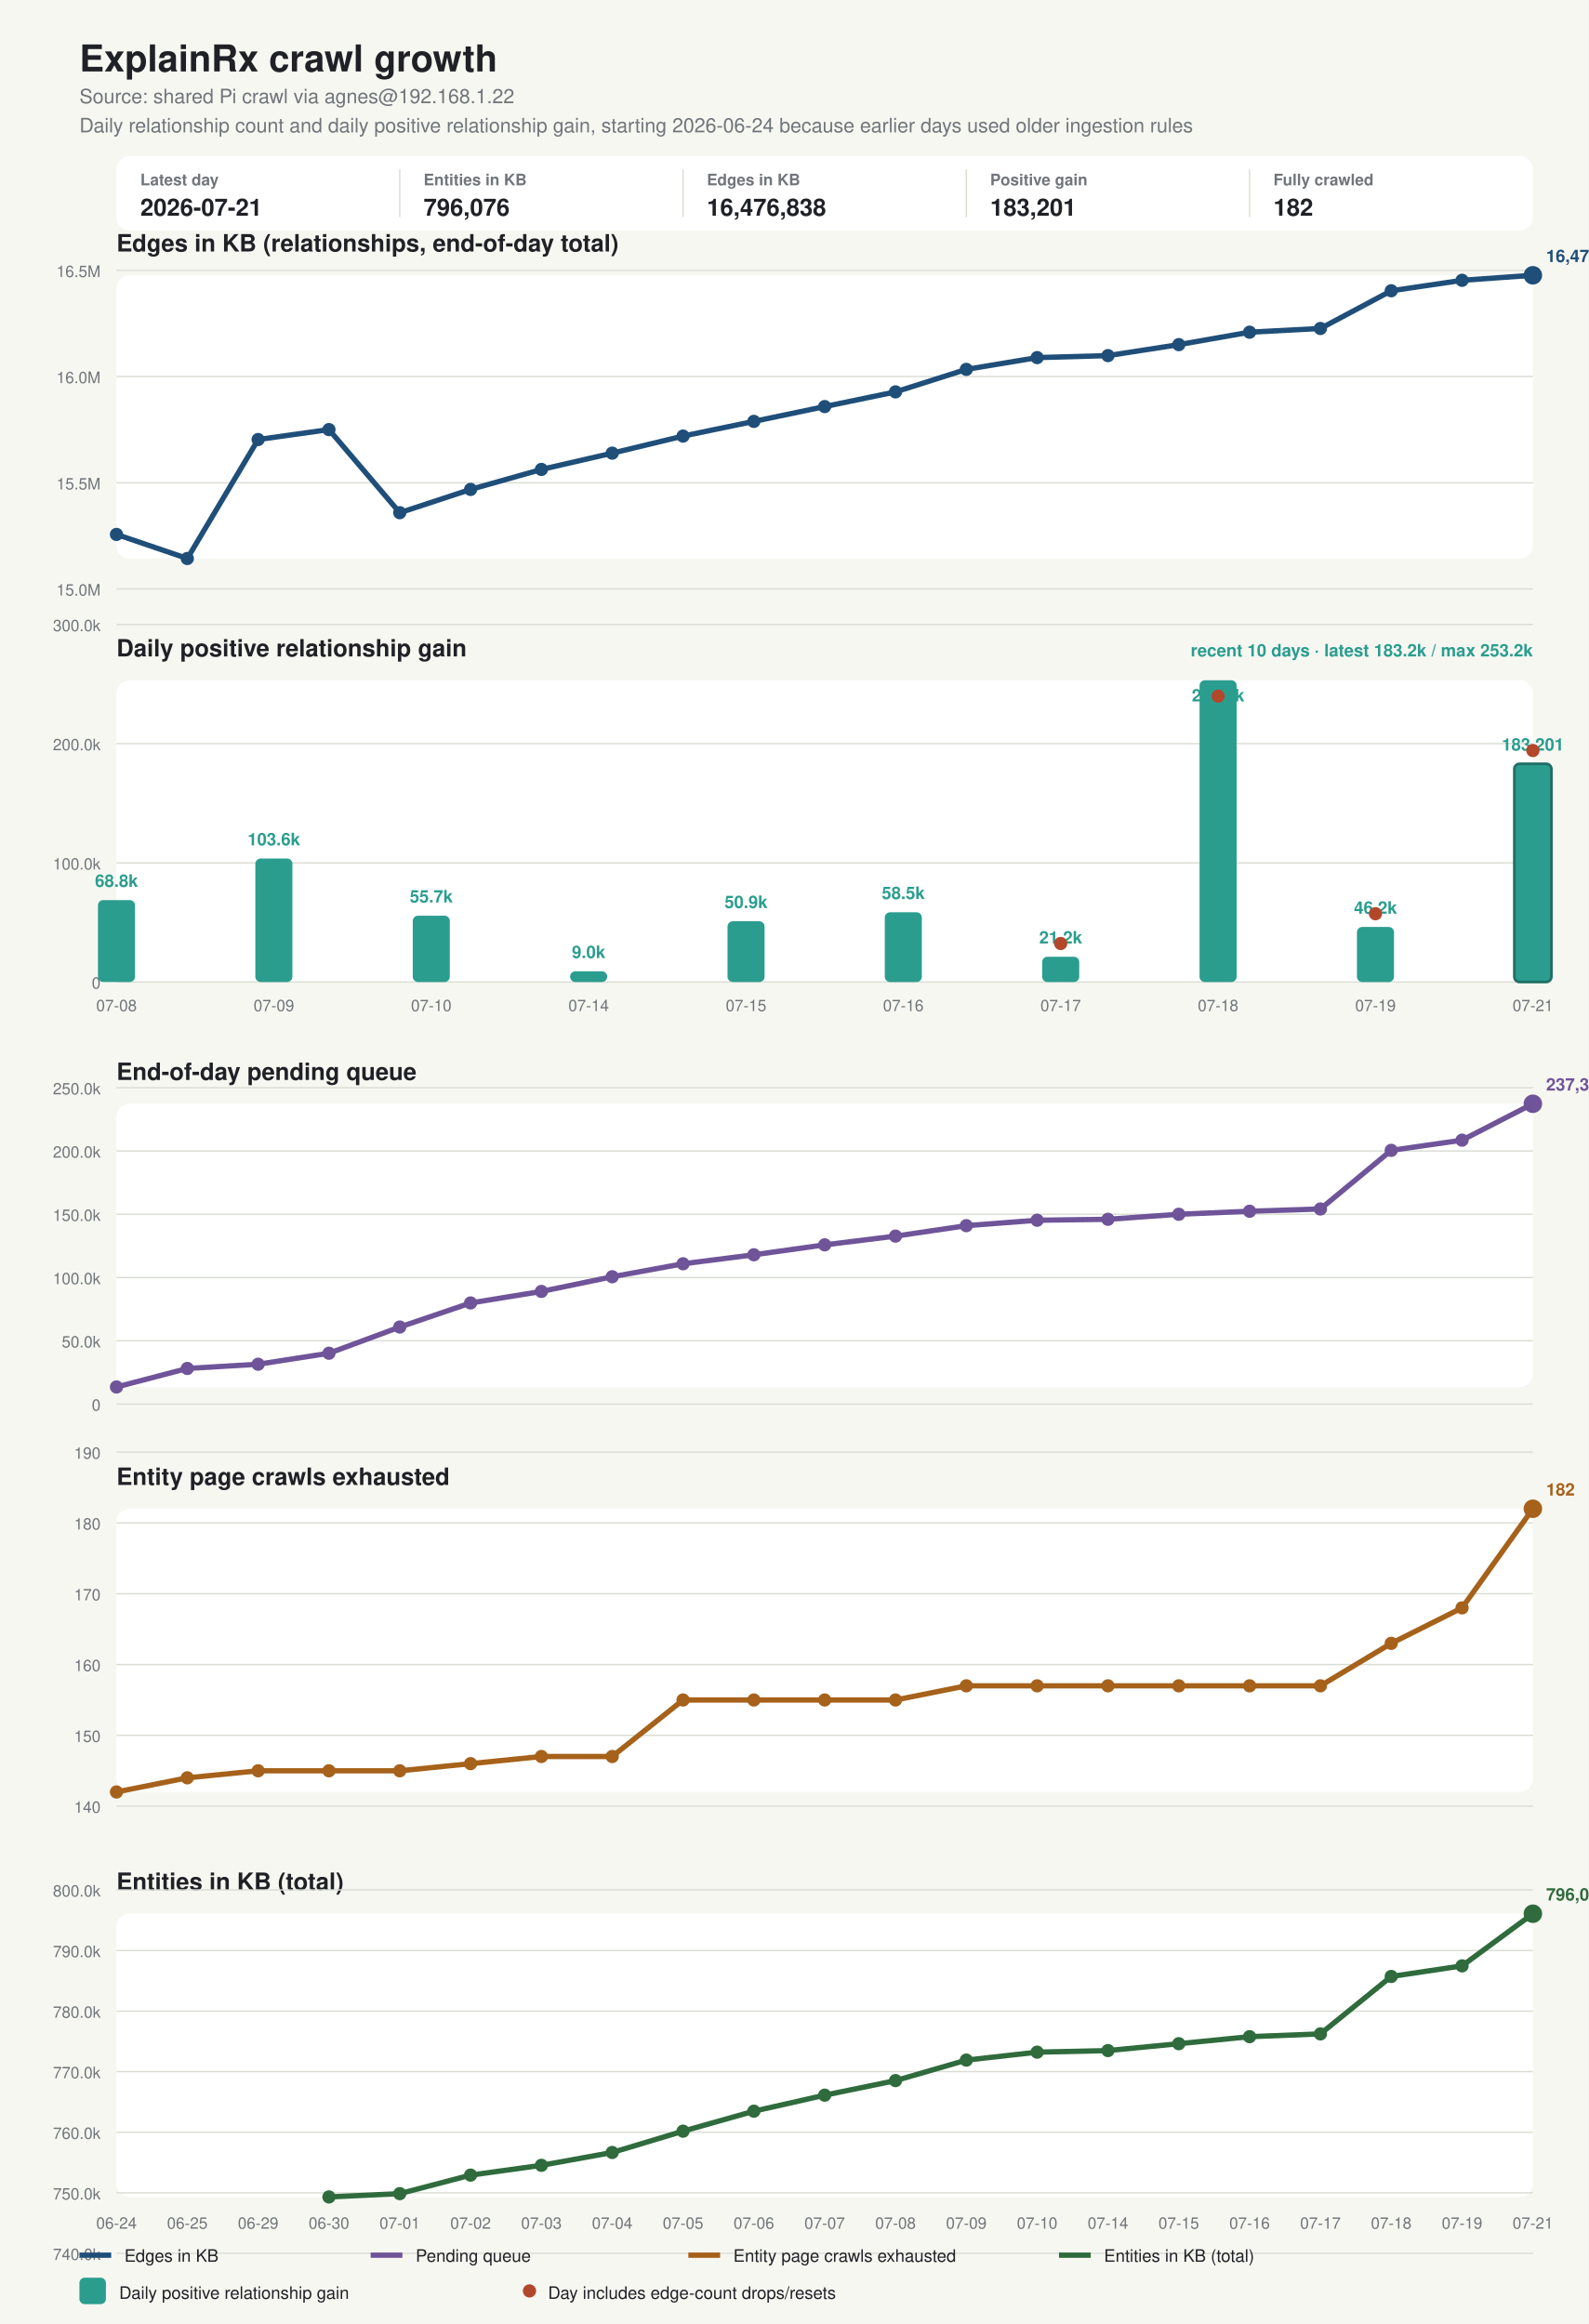
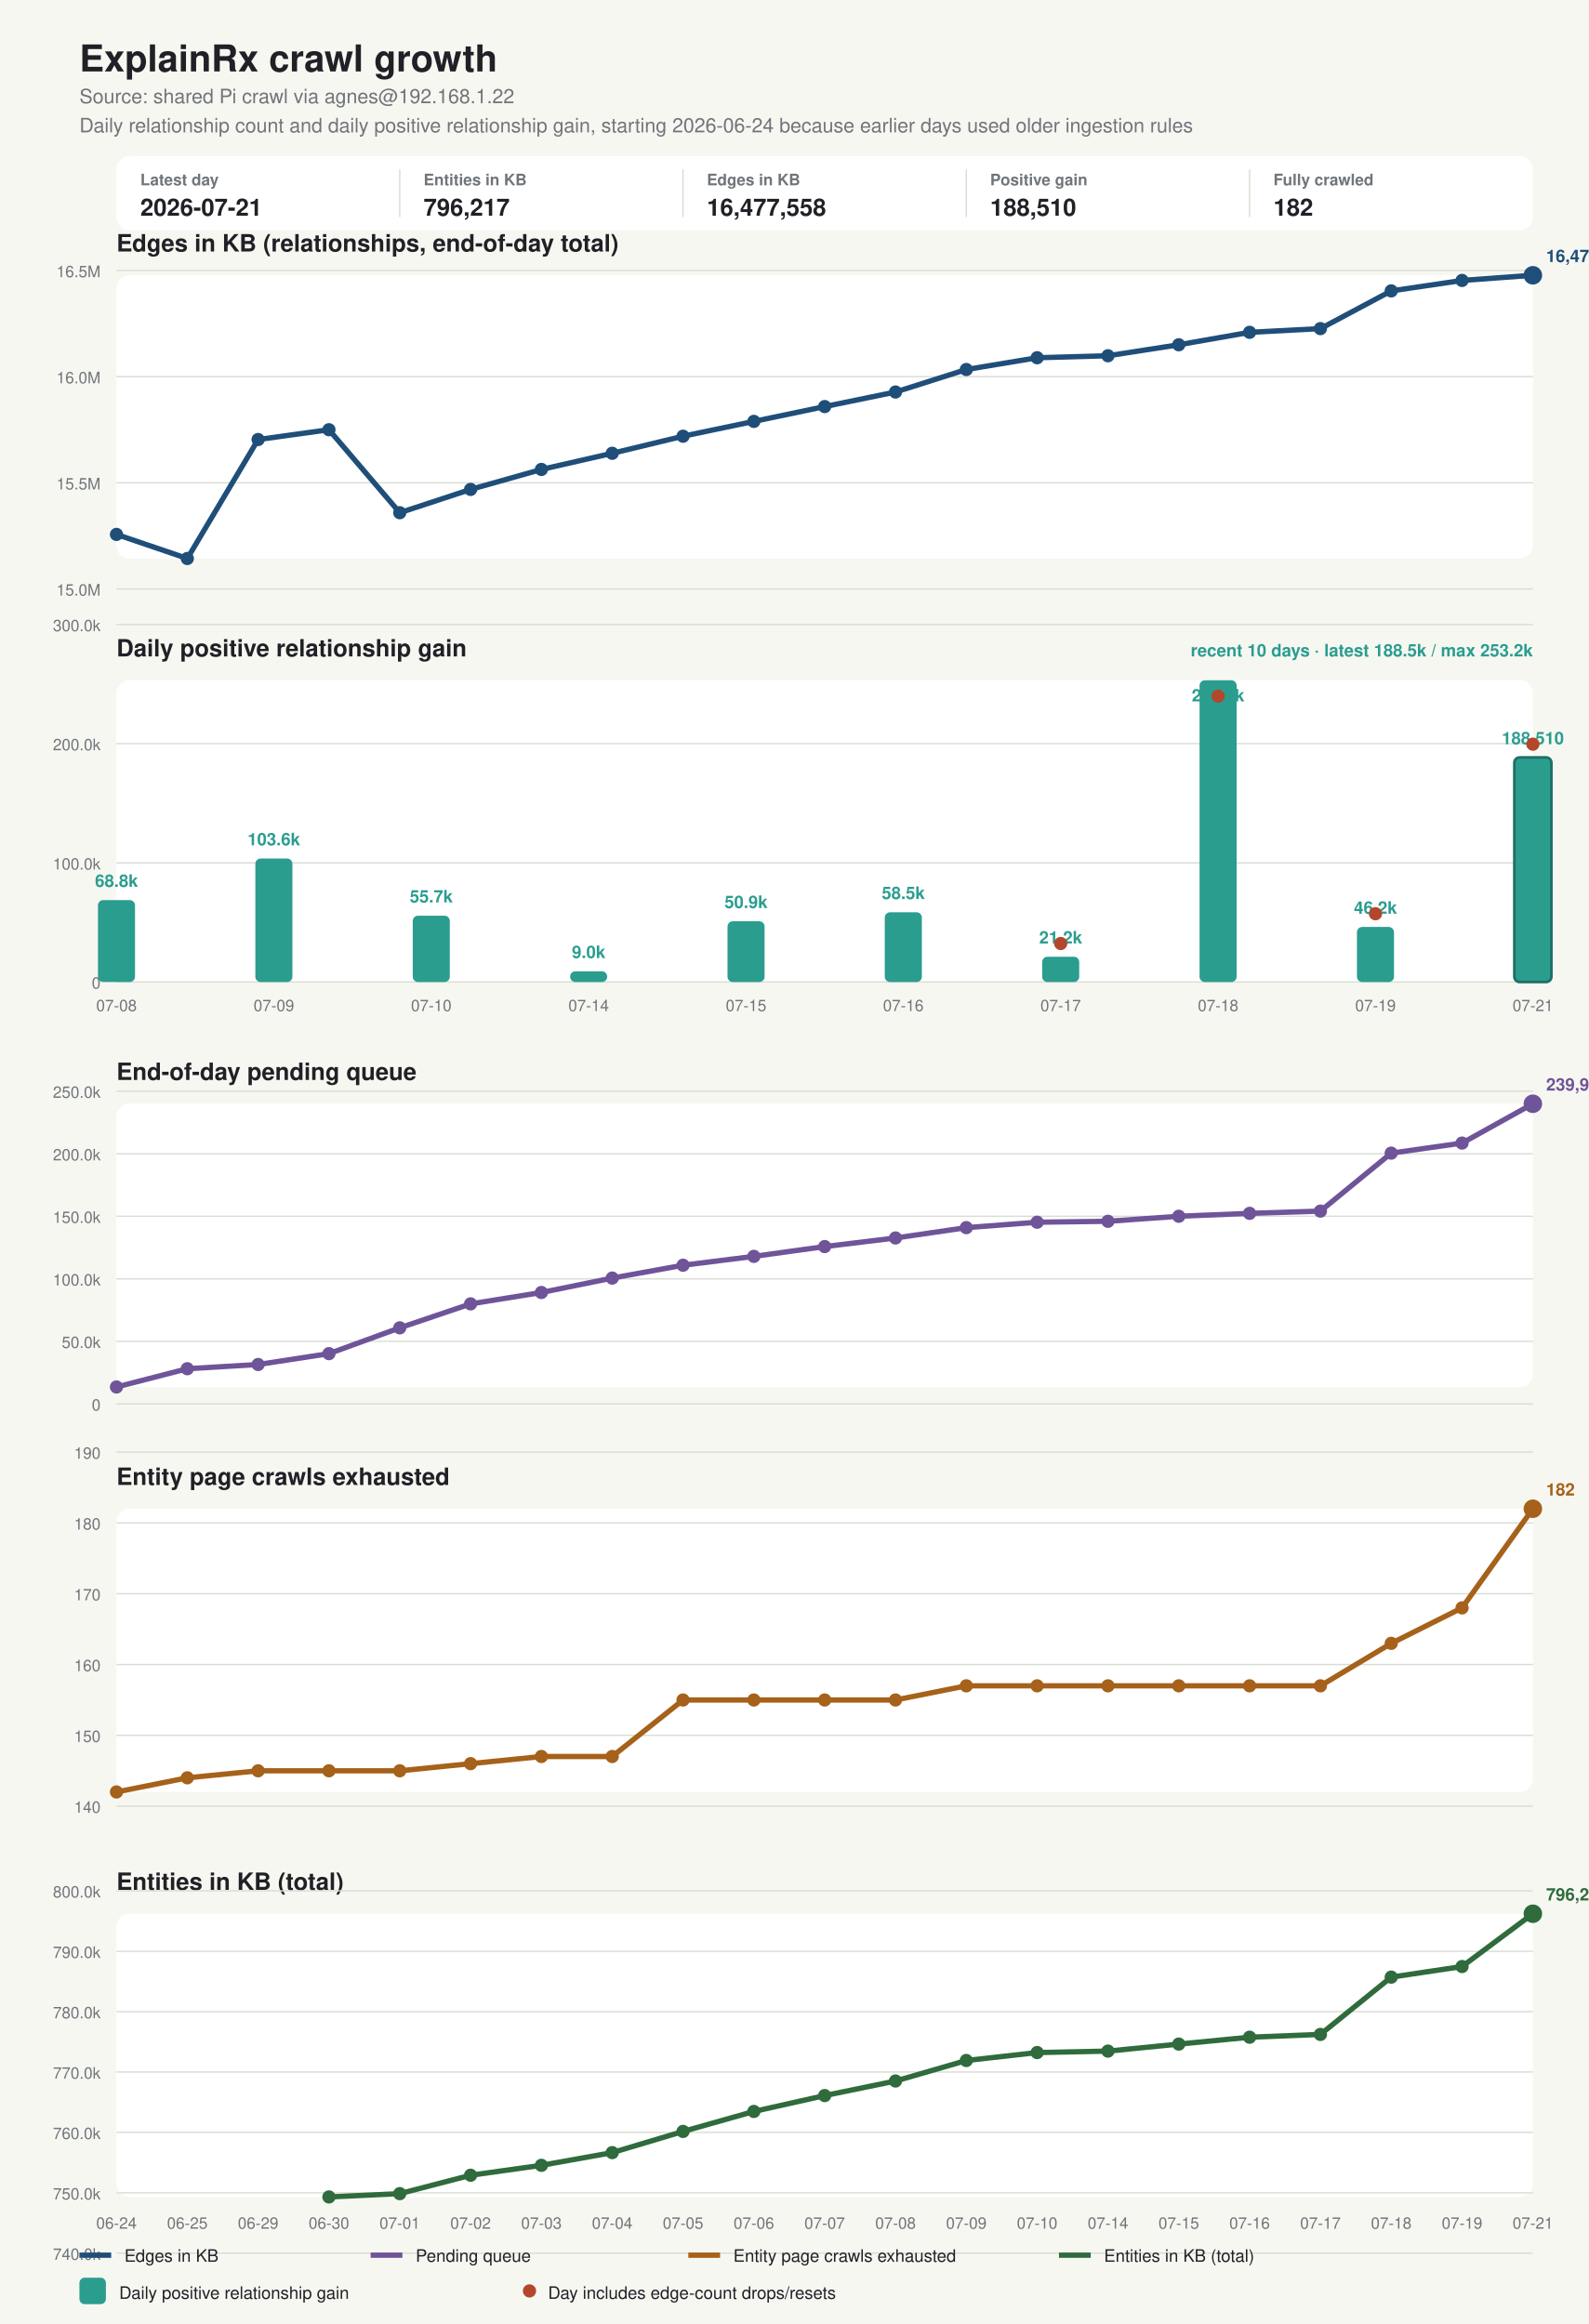
<svg xmlns="http://www.w3.org/2000/svg" width="1200" height="1756" viewBox="0 0 1200 1756">
  <rect width="100%" height="100%" fill="#f7f7f2" />
  <text x="60" y="54" font-family="Helvetica, Arial, sans-serif" font-size="28" font-weight="700" fill="#202126">ExplainRx crawl growth</text>
  <text x="60" y="78" font-family="Helvetica, Arial, sans-serif" font-size="15" fill="#70757a">Source: shared Pi crawl via agnes@192.168.1.22</text>
  <text x="60" y="100" font-family="Helvetica, Arial, sans-serif" font-size="15" fill="#70757a">Daily relationship count and daily positive relationship gain, starting 2026-06-24 because earlier days used older ingestion rules</text>
  <rect x="88" y="118" width="1070" height="56" fill="#ffffff" rx="10" />
  <rect x="88" y="208" width="1070" height="214" fill="#ffffff" rx="10" />
  <rect x="88" y="514" width="1070" height="228" fill="#ffffff" rx="10" />
  <rect x="88" y="834" width="1070" height="214" fill="#ffffff" rx="10" />
  <rect x="88" y="1140" width="1070" height="214" fill="#ffffff" rx="10" />
  <rect x="88" y="1446" width="1070" height="214" fill="#ffffff" rx="10" />
  <text x="88" y="190" font-family="Helvetica, Arial, sans-serif" font-size="18" font-weight="700" fill="#202126">Edges in KB (relationships, end-of-day total)</text>
  <text x="88" y="496" font-family="Helvetica, Arial, sans-serif" font-size="18" font-weight="700" fill="#202126">Daily positive relationship gain</text>
-   <text x="1158" y="496" text-anchor="end" font-family="Helvetica, Arial, sans-serif" font-size="13" font-weight="700" fill="#2a9d8f">recent 10 days · latest 183.2k / max 253.2k</text>
+   <text x="1158" y="496" text-anchor="end" font-family="Helvetica, Arial, sans-serif" font-size="13" font-weight="700" fill="#2a9d8f">recent 10 days · latest 188.5k / max 253.2k</text>
  <text x="88" y="816" font-family="Helvetica, Arial, sans-serif" font-size="18" font-weight="700" fill="#202126">End-of-day pending queue</text>
  <text x="88" y="1122" font-family="Helvetica, Arial, sans-serif" font-size="18" font-weight="700" fill="#202126">Entity page crawls exhausted</text>
  <text x="88" y="1428" font-family="Helvetica, Arial, sans-serif" font-size="18" font-weight="700" fill="#202126">Entities in KB (total)</text>
  <text x="106.0" y="140" font-family="Helvetica, Arial, sans-serif" font-size="12" font-weight="700" fill="#70757a">Latest day</text>
  <text x="106.0" y="163" font-family="Helvetica, Arial, sans-serif" font-size="18" font-weight="700" fill="#202126">2026-07-21</text>
  <line x1="302.0" y1="128" x2="302.0" y2="164" stroke="#d8ddd2" stroke-width="1" />
  <text x="320.0" y="140" font-family="Helvetica, Arial, sans-serif" font-size="12" font-weight="700" fill="#70757a">Entities in KB</text>
-   <text x="320.0" y="163" font-family="Helvetica, Arial, sans-serif" font-size="18" font-weight="700" fill="#202126">796,076</text>
+   <text x="320.0" y="163" font-family="Helvetica, Arial, sans-serif" font-size="18" font-weight="700" fill="#202126">796,217</text>
  <line x1="516.0" y1="128" x2="516.0" y2="164" stroke="#d8ddd2" stroke-width="1" />
  <text x="534.0" y="140" font-family="Helvetica, Arial, sans-serif" font-size="12" font-weight="700" fill="#70757a">Edges in KB</text>
-   <text x="534.0" y="163" font-family="Helvetica, Arial, sans-serif" font-size="18" font-weight="700" fill="#202126">16,476,838</text>
+   <text x="534.0" y="163" font-family="Helvetica, Arial, sans-serif" font-size="18" font-weight="700" fill="#202126">16,477,558</text>
  <line x1="730.0" y1="128" x2="730.0" y2="164" stroke="#d8ddd2" stroke-width="1" />
  <text x="748.0" y="140" font-family="Helvetica, Arial, sans-serif" font-size="12" font-weight="700" fill="#70757a">Positive gain</text>
-   <text x="748.0" y="163" font-family="Helvetica, Arial, sans-serif" font-size="18" font-weight="700" fill="#202126">183,201</text>
+   <text x="748.0" y="163" font-family="Helvetica, Arial, sans-serif" font-size="18" font-weight="700" fill="#202126">188,510</text>
  <line x1="944.0" y1="128" x2="944.0" y2="164" stroke="#d8ddd2" stroke-width="1" />
  <text x="962.0" y="140" font-family="Helvetica, Arial, sans-serif" font-size="12" font-weight="700" fill="#70757a">Fully crawled</text>
  <text x="962.0" y="163" font-family="Helvetica, Arial, sans-serif" font-size="18" font-weight="700" fill="#202126">182</text>
  <line x1="88" y1="445.0" x2="1158" y2="445.0" stroke="#d8ddd2" stroke-width="1" />
  <text x="76" y="450.0" text-anchor="end" font-family="Helvetica, Arial, sans-serif" font-size="12" fill="#70757a">15.0M</text>
  <line x1="88" y1="364.8" x2="1158" y2="364.8" stroke="#d8ddd2" stroke-width="1" />
  <text x="76" y="369.8" text-anchor="end" font-family="Helvetica, Arial, sans-serif" font-size="12" fill="#70757a">15.5M</text>
-   <line x1="88" y1="284.5" x2="1158" y2="284.5" stroke="#d8ddd2" stroke-width="1" />
-   <text x="76" y="289.5" text-anchor="end" font-family="Helvetica, Arial, sans-serif" font-size="12" fill="#70757a">16.0M</text>
-   <line x1="88" y1="204.3" x2="1158" y2="204.3" stroke="#d8ddd2" stroke-width="1" />
-   <text x="76" y="209.3" text-anchor="end" font-family="Helvetica, Arial, sans-serif" font-size="12" fill="#70757a">16.5M</text>
+   <line x1="88" y1="284.6" x2="1158" y2="284.6" stroke="#d8ddd2" stroke-width="1" />
+   <text x="76" y="289.6" text-anchor="end" font-family="Helvetica, Arial, sans-serif" font-size="12" fill="#70757a">16.0M</text>
+   <line x1="88" y1="204.4" x2="1158" y2="204.4" stroke="#d8ddd2" stroke-width="1" />
+   <text x="76" y="209.4" text-anchor="end" font-family="Helvetica, Arial, sans-serif" font-size="12" fill="#70757a">16.5M</text>
  <line x1="88" y1="742.0" x2="1158" y2="742.0" stroke="#d8ddd2" stroke-width="1" />
  <text x="76" y="747.0" text-anchor="end" font-family="Helvetica, Arial, sans-serif" font-size="12" fill="#70757a">0</text>
  <line x1="88" y1="652.0" x2="1158" y2="652.0" stroke="#d8ddd2" stroke-width="1" />
  <text x="76" y="657.0" text-anchor="end" font-family="Helvetica, Arial, sans-serif" font-size="12" fill="#70757a">100.0k</text>
  <line x1="88" y1="561.9" x2="1158" y2="561.9" stroke="#d8ddd2" stroke-width="1" />
  <text x="76" y="566.9" text-anchor="end" font-family="Helvetica, Arial, sans-serif" font-size="12" fill="#70757a">200.0k</text>
  <line x1="88" y1="471.9" x2="1158" y2="471.9" stroke="#d8ddd2" stroke-width="1" />
  <text x="76" y="476.9" text-anchor="end" font-family="Helvetica, Arial, sans-serif" font-size="12" fill="#70757a">300.0k</text>
-   <line x1="88" y1="1060.9" x2="1158" y2="1060.9" stroke="#d8ddd2" stroke-width="1" />
-   <text x="76" y="1065.9" text-anchor="end" font-family="Helvetica, Arial, sans-serif" font-size="12" fill="#70757a">0</text>
-   <line x1="88" y1="1013.1" x2="1158" y2="1013.1" stroke="#d8ddd2" stroke-width="1" />
-   <text x="76" y="1018.1" text-anchor="end" font-family="Helvetica, Arial, sans-serif" font-size="12" fill="#70757a">50.0k</text>
-   <line x1="88" y1="965.3" x2="1158" y2="965.3" stroke="#d8ddd2" stroke-width="1" />
-   <text x="76" y="970.3" text-anchor="end" font-family="Helvetica, Arial, sans-serif" font-size="12" fill="#70757a">100.0k</text>
-   <line x1="88" y1="917.5" x2="1158" y2="917.5" stroke="#d8ddd2" stroke-width="1" />
-   <text x="76" y="922.5" text-anchor="end" font-family="Helvetica, Arial, sans-serif" font-size="12" fill="#70757a">150.0k</text>
-   <line x1="88" y1="869.7" x2="1158" y2="869.7" stroke="#d8ddd2" stroke-width="1" />
-   <text x="76" y="874.7" text-anchor="end" font-family="Helvetica, Arial, sans-serif" font-size="12" fill="#70757a">200.0k</text>
-   <line x1="88" y1="821.9" x2="1158" y2="821.9" stroke="#d8ddd2" stroke-width="1" />
-   <text x="76" y="826.9" text-anchor="end" font-family="Helvetica, Arial, sans-serif" font-size="12" fill="#70757a">250.0k</text>
+   <line x1="88" y1="1060.8" x2="1158" y2="1060.8" stroke="#d8ddd2" stroke-width="1" />
+   <text x="76" y="1065.8" text-anchor="end" font-family="Helvetica, Arial, sans-serif" font-size="12" fill="#70757a">0</text>
+   <line x1="88" y1="1013.5" x2="1158" y2="1013.5" stroke="#d8ddd2" stroke-width="1" />
+   <text x="76" y="1018.5" text-anchor="end" font-family="Helvetica, Arial, sans-serif" font-size="12" fill="#70757a">50.0k</text>
+   <line x1="88" y1="966.3" x2="1158" y2="966.3" stroke="#d8ddd2" stroke-width="1" />
+   <text x="76" y="971.3" text-anchor="end" font-family="Helvetica, Arial, sans-serif" font-size="12" fill="#70757a">100.0k</text>
+   <line x1="88" y1="919.0" x2="1158" y2="919.0" stroke="#d8ddd2" stroke-width="1" />
+   <text x="76" y="924.0" text-anchor="end" font-family="Helvetica, Arial, sans-serif" font-size="12" fill="#70757a">150.0k</text>
+   <line x1="88" y1="871.8" x2="1158" y2="871.8" stroke="#d8ddd2" stroke-width="1" />
+   <text x="76" y="876.8" text-anchor="end" font-family="Helvetica, Arial, sans-serif" font-size="12" fill="#70757a">200.0k</text>
+   <line x1="88" y1="824.5" x2="1158" y2="824.5" stroke="#d8ddd2" stroke-width="1" />
+   <text x="76" y="829.5" text-anchor="end" font-family="Helvetica, Arial, sans-serif" font-size="12" fill="#70757a">250.0k</text>
  <line x1="88" y1="1364.7" x2="1158" y2="1364.7" stroke="#d8ddd2" stroke-width="1" />
  <text x="76" y="1369.7" text-anchor="end" font-family="Helvetica, Arial, sans-serif" font-size="12" fill="#70757a">140</text>
  <line x1="88" y1="1311.2" x2="1158" y2="1311.2" stroke="#d8ddd2" stroke-width="1" />
  <text x="76" y="1316.2" text-anchor="end" font-family="Helvetica, Arial, sans-serif" font-size="12" fill="#70757a">150</text>
  <line x1="88" y1="1257.7" x2="1158" y2="1257.7" stroke="#d8ddd2" stroke-width="1" />
  <text x="76" y="1262.7" text-anchor="end" font-family="Helvetica, Arial, sans-serif" font-size="12" fill="#70757a">160</text>
  <line x1="88" y1="1204.2" x2="1158" y2="1204.2" stroke="#d8ddd2" stroke-width="1" />
  <text x="76" y="1209.2" text-anchor="end" font-family="Helvetica, Arial, sans-serif" font-size="12" fill="#70757a">170</text>
  <line x1="88" y1="1150.7" x2="1158" y2="1150.7" stroke="#d8ddd2" stroke-width="1" />
  <text x="76" y="1155.7" text-anchor="end" font-family="Helvetica, Arial, sans-serif" font-size="12" fill="#70757a">180</text>
  <line x1="88" y1="1097.2" x2="1158" y2="1097.2" stroke="#d8ddd2" stroke-width="1" />
  <text x="76" y="1102.2" text-anchor="end" font-family="Helvetica, Arial, sans-serif" font-size="12" fill="#70757a">190</text>
-   <line x1="88" y1="1702.6" x2="1158" y2="1702.6" stroke="#d8ddd2" stroke-width="1" />
-   <text x="76" y="1707.6" text-anchor="end" font-family="Helvetica, Arial, sans-serif" font-size="12" fill="#70757a">740.0k</text>
+   <line x1="88" y1="1702.5" x2="1158" y2="1702.5" stroke="#d8ddd2" stroke-width="1" />
+   <text x="76" y="1707.5" text-anchor="end" font-family="Helvetica, Arial, sans-serif" font-size="12" fill="#70757a">740.0k</text>
  <line x1="88" y1="1656.9" x2="1158" y2="1656.9" stroke="#d8ddd2" stroke-width="1" />
  <text x="76" y="1661.9" text-anchor="end" font-family="Helvetica, Arial, sans-serif" font-size="12" fill="#70757a">750.0k</text>
-   <line x1="88" y1="1611.1" x2="1158" y2="1611.1" stroke="#d8ddd2" stroke-width="1" />
-   <text x="76" y="1616.1" text-anchor="end" font-family="Helvetica, Arial, sans-serif" font-size="12" fill="#70757a">760.0k</text>
-   <line x1="88" y1="1565.3" x2="1158" y2="1565.3" stroke="#d8ddd2" stroke-width="1" />
-   <text x="76" y="1570.3" text-anchor="end" font-family="Helvetica, Arial, sans-serif" font-size="12" fill="#70757a">770.0k</text>
-   <line x1="88" y1="1519.6" x2="1158" y2="1519.6" stroke="#d8ddd2" stroke-width="1" />
-   <text x="76" y="1524.6" text-anchor="end" font-family="Helvetica, Arial, sans-serif" font-size="12" fill="#70757a">780.0k</text>
-   <line x1="88" y1="1473.8" x2="1158" y2="1473.8" stroke="#d8ddd2" stroke-width="1" />
-   <text x="76" y="1478.8" text-anchor="end" font-family="Helvetica, Arial, sans-serif" font-size="12" fill="#70757a">790.0k</text>
-   <line x1="88" y1="1428.0" x2="1158" y2="1428.0" stroke="#d8ddd2" stroke-width="1" />
-   <text x="76" y="1433.0" text-anchor="end" font-family="Helvetica, Arial, sans-serif" font-size="12" fill="#70757a">800.0k</text>
-   <path d="M 88.0 403.8 L 141.5 422.0 L 195.0 332.1 L 248.5 324.6 L 302.0 387.4 L 355.5 369.8 L 409.0 354.7 L 462.5 342.4 L 516.0 329.5 L 569.5 318.4 L 623.0 307.2 L 676.5 296.1 L 730.0 279.1 L 783.5 270.2 L 837.0 268.7 L 890.5 260.4 L 944.0 251.0 L 997.5 248.2 L 1051.0 219.7 L 1104.5 211.8 L 1158.0 208.0" fill="none" stroke="#1f4e79" stroke-width="4" stroke-linecap="round" stroke-linejoin="round" />
+   <line x1="88" y1="1611.2" x2="1158" y2="1611.2" stroke="#d8ddd2" stroke-width="1" />
+   <text x="76" y="1616.2" text-anchor="end" font-family="Helvetica, Arial, sans-serif" font-size="12" fill="#70757a">760.0k</text>
+   <line x1="88" y1="1565.6" x2="1158" y2="1565.6" stroke="#d8ddd2" stroke-width="1" />
+   <text x="76" y="1570.6" text-anchor="end" font-family="Helvetica, Arial, sans-serif" font-size="12" fill="#70757a">770.0k</text>
+   <line x1="88" y1="1520.0" x2="1158" y2="1520.0" stroke="#d8ddd2" stroke-width="1" />
+   <text x="76" y="1525.0" text-anchor="end" font-family="Helvetica, Arial, sans-serif" font-size="12" fill="#70757a">780.0k</text>
+   <line x1="88" y1="1474.4" x2="1158" y2="1474.4" stroke="#d8ddd2" stroke-width="1" />
+   <text x="76" y="1479.4" text-anchor="end" font-family="Helvetica, Arial, sans-serif" font-size="12" fill="#70757a">790.0k</text>
+   <line x1="88" y1="1428.7" x2="1158" y2="1428.7" stroke="#d8ddd2" stroke-width="1" />
+   <text x="76" y="1433.7" text-anchor="end" font-family="Helvetica, Arial, sans-serif" font-size="12" fill="#70757a">800.0k</text>
+   <path d="M 88.0 403.8 L 141.5 422.0 L 195.0 332.1 L 248.5 324.7 L 302.0 387.4 L 355.5 369.8 L 409.0 354.7 L 462.5 342.5 L 516.0 329.6 L 569.5 318.4 L 623.0 307.2 L 676.5 296.2 L 730.0 279.2 L 783.5 270.3 L 837.0 268.8 L 890.5 260.5 L 944.0 251.1 L 997.5 248.3 L 1051.0 219.8 L 1104.5 211.9 L 1158.0 208.0" fill="none" stroke="#1f4e79" stroke-width="4" stroke-linecap="round" stroke-linejoin="round" />
  <circle cx="88.0" cy="403.8" r="5" fill="#1f4e79" />
  <circle cx="141.5" cy="422.0" r="5" fill="#1f4e79" />
  <circle cx="195.0" cy="332.1" r="5" fill="#1f4e79" />
-   <circle cx="248.5" cy="324.6" r="5" fill="#1f4e79" />
+   <circle cx="248.5" cy="324.7" r="5" fill="#1f4e79" />
  <circle cx="302.0" cy="387.4" r="5" fill="#1f4e79" />
  <circle cx="355.5" cy="369.8" r="5" fill="#1f4e79" />
  <circle cx="409.0" cy="354.7" r="5" fill="#1f4e79" />
-   <circle cx="462.5" cy="342.4" r="5" fill="#1f4e79" />
-   <circle cx="516.0" cy="329.5" r="5" fill="#1f4e79" />
+   <circle cx="462.5" cy="342.5" r="5" fill="#1f4e79" />
+   <circle cx="516.0" cy="329.6" r="5" fill="#1f4e79" />
  <circle cx="569.5" cy="318.4" r="5" fill="#1f4e79" />
  <circle cx="623.0" cy="307.2" r="5" fill="#1f4e79" />
-   <circle cx="676.5" cy="296.1" r="5" fill="#1f4e79" />
-   <circle cx="730.0" cy="279.1" r="5" fill="#1f4e79" />
-   <circle cx="783.5" cy="270.2" r="5" fill="#1f4e79" />
-   <circle cx="837.0" cy="268.7" r="5" fill="#1f4e79" />
-   <circle cx="890.5" cy="260.4" r="5" fill="#1f4e79" />
-   <circle cx="944.0" cy="251.0" r="5" fill="#1f4e79" />
-   <circle cx="997.5" cy="248.2" r="5" fill="#1f4e79" />
-   <circle cx="1051.0" cy="219.7" r="5" fill="#1f4e79" />
-   <circle cx="1104.5" cy="211.8" r="5" fill="#1f4e79" />
+   <circle cx="676.5" cy="296.2" r="5" fill="#1f4e79" />
+   <circle cx="730.0" cy="279.2" r="5" fill="#1f4e79" />
+   <circle cx="783.5" cy="270.3" r="5" fill="#1f4e79" />
+   <circle cx="837.0" cy="268.8" r="5" fill="#1f4e79" />
+   <circle cx="890.5" cy="260.5" r="5" fill="#1f4e79" />
+   <circle cx="944.0" cy="251.1" r="5" fill="#1f4e79" />
+   <circle cx="997.5" cy="248.3" r="5" fill="#1f4e79" />
+   <circle cx="1051.0" cy="219.8" r="5" fill="#1f4e79" />
+   <circle cx="1104.5" cy="211.9" r="5" fill="#1f4e79" />
  <circle cx="1158.0" cy="208.0" r="7" fill="#1f4e79" />
-   <text x="1168.0" y="198.0" font-family="Helvetica, Arial, sans-serif" font-size="13" font-weight="700" fill="#1f4e79">16,476,838</text>
+   <text x="1168.0" y="198.0" font-family="Helvetica, Arial, sans-serif" font-size="13" font-weight="700" fill="#1f4e79">16,477,558</text>
  <rect x="74.0" y="680.1" width="28" height="61.9" rx="4" fill="#2a9d8f" stroke="none" stroke-width="0" />
  <text x="88.0" y="670.1" text-anchor="middle" font-family="Helvetica, Arial, sans-serif" font-size="13" font-weight="700" fill="#2a9d8f">68.8k</text>
  <rect x="192.9" y="648.7" width="28" height="93.3" rx="4" fill="#2a9d8f" stroke="none" stroke-width="0" />
  <text x="206.9" y="638.7" text-anchor="middle" font-family="Helvetica, Arial, sans-serif" font-size="13" font-weight="700" fill="#2a9d8f">103.6k</text>
  <rect x="311.8" y="691.9" width="28" height="50.1" rx="4" fill="#2a9d8f" stroke="none" stroke-width="0" />
  <text x="325.8" y="681.9" text-anchor="middle" font-family="Helvetica, Arial, sans-serif" font-size="13" font-weight="700" fill="#2a9d8f">55.7k</text>
  <rect x="430.7" y="733.9" width="28" height="8.1" rx="4" fill="#2a9d8f" stroke="none" stroke-width="0" />
  <text x="444.7" y="723.9" text-anchor="middle" font-family="Helvetica, Arial, sans-serif" font-size="13" font-weight="700" fill="#2a9d8f">9.0k</text>
  <rect x="549.6" y="696.1" width="28" height="45.9" rx="4" fill="#2a9d8f" stroke="none" stroke-width="0" />
  <text x="563.6" y="686.1" text-anchor="middle" font-family="Helvetica, Arial, sans-serif" font-size="13" font-weight="700" fill="#2a9d8f">50.9k</text>
  <rect x="668.4" y="689.3" width="28" height="52.7" rx="4" fill="#2a9d8f" stroke="none" stroke-width="0" />
  <text x="682.4" y="679.3" text-anchor="middle" font-family="Helvetica, Arial, sans-serif" font-size="13" font-weight="700" fill="#2a9d8f">58.5k</text>
  <rect x="787.3" y="722.9" width="28" height="19.1" rx="4" fill="#2a9d8f" stroke="none" stroke-width="0" />
  <text x="801.3" y="712.9" text-anchor="middle" font-family="Helvetica, Arial, sans-serif" font-size="13" font-weight="700" fill="#2a9d8f">21.2k</text>
  <circle cx="801.3" cy="712.9" r="5" fill="#b3472c" />
  <rect x="906.2" y="514.0" width="28" height="228.0" rx="4" fill="#2a9d8f" stroke="none" stroke-width="0" />
  <text x="920.2" y="530.0" text-anchor="middle" font-family="Helvetica, Arial, sans-serif" font-size="13" font-weight="700" fill="#2a9d8f">253.2k</text>
  <circle cx="920.2" cy="526.0" r="5" fill="#b3472c" />
  <rect x="1025.1" y="700.4" width="28" height="41.6" rx="4" fill="#2a9d8f" stroke="none" stroke-width="0" />
  <text x="1039.1" y="690.4" text-anchor="middle" font-family="Helvetica, Arial, sans-serif" font-size="13" font-weight="700" fill="#2a9d8f">46.2k</text>
  <circle cx="1039.1" cy="690.4" r="5" fill="#b3472c" />
-   <rect x="1144.0" y="577.1" width="28" height="164.9" rx="4" fill="#2a9d8f" stroke="#1f6f66" stroke-width="2" />
-   <text x="1158.0" y="567.1" text-anchor="middle" font-family="Helvetica, Arial, sans-serif" font-size="13" font-weight="700" fill="#2a9d8f">183,201</text>
-   <circle cx="1158.0" cy="567.1" r="5" fill="#b3472c" />
+   <rect x="1144.0" y="572.3" width="28" height="169.7" rx="4" fill="#2a9d8f" stroke="#1f6f66" stroke-width="2" />
+   <text x="1158.0" y="562.3" text-anchor="middle" font-family="Helvetica, Arial, sans-serif" font-size="13" font-weight="700" fill="#2a9d8f">188,510</text>
+   <circle cx="1158.0" cy="562.3" r="5" fill="#b3472c" />
  <text x="88.0" y="764" text-anchor="middle" font-family="Helvetica, Arial, sans-serif" font-size="12" fill="#70757a">07-08</text>
  <text x="206.9" y="764" text-anchor="middle" font-family="Helvetica, Arial, sans-serif" font-size="12" fill="#70757a">07-09</text>
  <text x="325.8" y="764" text-anchor="middle" font-family="Helvetica, Arial, sans-serif" font-size="12" fill="#70757a">07-10</text>
  <text x="444.7" y="764" text-anchor="middle" font-family="Helvetica, Arial, sans-serif" font-size="12" fill="#70757a">07-14</text>
  <text x="563.6" y="764" text-anchor="middle" font-family="Helvetica, Arial, sans-serif" font-size="12" fill="#70757a">07-15</text>
  <text x="682.4" y="764" text-anchor="middle" font-family="Helvetica, Arial, sans-serif" font-size="12" fill="#70757a">07-16</text>
  <text x="801.3" y="764" text-anchor="middle" font-family="Helvetica, Arial, sans-serif" font-size="12" fill="#70757a">07-17</text>
  <text x="920.2" y="764" text-anchor="middle" font-family="Helvetica, Arial, sans-serif" font-size="12" fill="#70757a">07-18</text>
  <text x="1039.1" y="764" text-anchor="middle" font-family="Helvetica, Arial, sans-serif" font-size="12" fill="#70757a">07-19</text>
  <text x="1158.0" y="764" text-anchor="middle" font-family="Helvetica, Arial, sans-serif" font-size="12" fill="#70757a">07-21</text>
-   <path d="M 88.0 1048.0 L 141.5 1034.0 L 195.0 1030.8 L 248.5 1022.5 L 302.0 1002.7 L 355.5 984.5 L 409.0 975.8 L 462.5 964.7 L 516.0 954.9 L 569.5 948.1 L 623.0 940.6 L 676.5 934.0 L 730.0 926.1 L 783.5 922.0 L 837.0 921.3 L 890.5 917.5 L 944.0 915.2 L 997.5 913.5 L 1051.0 869.2 L 1104.5 861.5 L 1158.0 834.0" fill="none" stroke="#6f5499" stroke-width="4" stroke-linecap="round" stroke-linejoin="round" />
+   <path d="M 88.0 1048.0 L 141.5 1034.2 L 195.0 1031.0 L 248.5 1022.8 L 302.0 1003.3 L 355.5 985.2 L 409.0 976.6 L 462.5 965.7 L 516.0 956.0 L 569.5 949.3 L 623.0 941.9 L 676.5 935.4 L 730.0 927.6 L 783.5 923.5 L 837.0 922.8 L 890.5 919.0 L 944.0 916.8 L 997.5 915.1 L 1051.0 871.3 L 1104.5 863.7 L 1158.0 834.0" fill="none" stroke="#6f5499" stroke-width="4" stroke-linecap="round" stroke-linejoin="round" />
  <circle cx="88.0" cy="1048.0" r="5" fill="#6f5499" />
-   <circle cx="141.5" cy="1034.0" r="5" fill="#6f5499" />
-   <circle cx="195.0" cy="1030.8" r="5" fill="#6f5499" />
-   <circle cx="248.5" cy="1022.5" r="5" fill="#6f5499" />
-   <circle cx="302.0" cy="1002.7" r="5" fill="#6f5499" />
-   <circle cx="355.5" cy="984.5" r="5" fill="#6f5499" />
-   <circle cx="409.0" cy="975.8" r="5" fill="#6f5499" />
-   <circle cx="462.5" cy="964.7" r="5" fill="#6f5499" />
-   <circle cx="516.0" cy="954.9" r="5" fill="#6f5499" />
-   <circle cx="569.5" cy="948.1" r="5" fill="#6f5499" />
-   <circle cx="623.0" cy="940.6" r="5" fill="#6f5499" />
-   <circle cx="676.5" cy="934.0" r="5" fill="#6f5499" />
-   <circle cx="730.0" cy="926.1" r="5" fill="#6f5499" />
-   <circle cx="783.5" cy="922.0" r="5" fill="#6f5499" />
-   <circle cx="837.0" cy="921.3" r="5" fill="#6f5499" />
-   <circle cx="890.5" cy="917.5" r="5" fill="#6f5499" />
-   <circle cx="944.0" cy="915.2" r="5" fill="#6f5499" />
-   <circle cx="997.5" cy="913.5" r="5" fill="#6f5499" />
-   <circle cx="1051.0" cy="869.2" r="5" fill="#6f5499" />
-   <circle cx="1104.5" cy="861.5" r="5" fill="#6f5499" />
+   <circle cx="141.5" cy="1034.2" r="5" fill="#6f5499" />
+   <circle cx="195.0" cy="1031.0" r="5" fill="#6f5499" />
+   <circle cx="248.5" cy="1022.8" r="5" fill="#6f5499" />
+   <circle cx="302.0" cy="1003.3" r="5" fill="#6f5499" />
+   <circle cx="355.5" cy="985.2" r="5" fill="#6f5499" />
+   <circle cx="409.0" cy="976.6" r="5" fill="#6f5499" />
+   <circle cx="462.5" cy="965.7" r="5" fill="#6f5499" />
+   <circle cx="516.0" cy="956.0" r="5" fill="#6f5499" />
+   <circle cx="569.5" cy="949.3" r="5" fill="#6f5499" />
+   <circle cx="623.0" cy="941.9" r="5" fill="#6f5499" />
+   <circle cx="676.5" cy="935.4" r="5" fill="#6f5499" />
+   <circle cx="730.0" cy="927.6" r="5" fill="#6f5499" />
+   <circle cx="783.5" cy="923.5" r="5" fill="#6f5499" />
+   <circle cx="837.0" cy="922.8" r="5" fill="#6f5499" />
+   <circle cx="890.5" cy="919.0" r="5" fill="#6f5499" />
+   <circle cx="944.0" cy="916.8" r="5" fill="#6f5499" />
+   <circle cx="997.5" cy="915.1" r="5" fill="#6f5499" />
+   <circle cx="1051.0" cy="871.3" r="5" fill="#6f5499" />
+   <circle cx="1104.5" cy="863.7" r="5" fill="#6f5499" />
  <circle cx="1158.0" cy="834.0" r="7" fill="#6f5499" />
-   <text x="1168.0" y="824.0" font-family="Helvetica, Arial, sans-serif" font-size="13" font-weight="700" fill="#6f5499">237,313</text>
+   <text x="1168.0" y="824.0" font-family="Helvetica, Arial, sans-serif" font-size="13" font-weight="700" fill="#6f5499">239,990</text>
  <path d="M 88.0 1354.0 L 141.5 1343.3 L 195.0 1338.0 L 248.5 1338.0 L 302.0 1338.0 L 355.5 1332.6 L 409.0 1327.2 L 462.5 1327.2 L 516.0 1284.5 L 569.5 1284.5 L 623.0 1284.5 L 676.5 1284.5 L 730.0 1273.8 L 783.5 1273.8 L 837.0 1273.8 L 890.5 1273.8 L 944.0 1273.8 L 997.5 1273.8 L 1051.0 1241.7 L 1104.5 1214.9 L 1158.0 1140.0" fill="none" stroke="#a6611a" stroke-width="4" stroke-linecap="round" stroke-linejoin="round" />
  <circle cx="88.0" cy="1354.0" r="5" fill="#a6611a" />
  <circle cx="141.5" cy="1343.3" r="5" fill="#a6611a" />
  <circle cx="195.0" cy="1338.0" r="5" fill="#a6611a" />
  <circle cx="248.5" cy="1338.0" r="5" fill="#a6611a" />
  <circle cx="302.0" cy="1338.0" r="5" fill="#a6611a" />
  <circle cx="355.5" cy="1332.6" r="5" fill="#a6611a" />
  <circle cx="409.0" cy="1327.2" r="5" fill="#a6611a" />
  <circle cx="462.5" cy="1327.2" r="5" fill="#a6611a" />
  <circle cx="516.0" cy="1284.5" r="5" fill="#a6611a" />
  <circle cx="569.5" cy="1284.5" r="5" fill="#a6611a" />
  <circle cx="623.0" cy="1284.5" r="5" fill="#a6611a" />
  <circle cx="676.5" cy="1284.5" r="5" fill="#a6611a" />
  <circle cx="730.0" cy="1273.8" r="5" fill="#a6611a" />
  <circle cx="783.5" cy="1273.8" r="5" fill="#a6611a" />
  <circle cx="837.0" cy="1273.8" r="5" fill="#a6611a" />
  <circle cx="890.5" cy="1273.8" r="5" fill="#a6611a" />
  <circle cx="944.0" cy="1273.8" r="5" fill="#a6611a" />
  <circle cx="997.5" cy="1273.8" r="5" fill="#a6611a" />
  <circle cx="1051.0" cy="1241.7" r="5" fill="#a6611a" />
  <circle cx="1104.5" cy="1214.9" r="5" fill="#a6611a" />
  <circle cx="1158.0" cy="1140.0" r="7" fill="#a6611a" />
  <text x="1168.0" y="1130.0" font-family="Helvetica, Arial, sans-serif" font-size="13" font-weight="700" fill="#a6611a">182</text>
-   <path d="M 248.5 1660.0 L 302.0 1657.5 L 355.5 1643.5 L 409.0 1636.1 L 462.5 1626.4 L 516.0 1610.3 L 569.5 1595.2 L 623.0 1583.1 L 676.5 1572.1 L 730.0 1556.6 L 783.5 1550.6 L 837.0 1549.4 L 890.5 1544.2 L 944.0 1538.9 L 997.5 1536.8 L 1051.0 1493.4 L 1104.5 1485.4 L 1158.0 1446.0" fill="none" stroke="#2f6b3c" stroke-width="4" stroke-linecap="round" stroke-linejoin="round" />
+   <path d="M 248.5 1660.0 L 302.0 1657.5 L 355.5 1643.6 L 409.0 1636.1 L 462.5 1626.5 L 516.0 1610.5 L 569.5 1595.4 L 623.0 1583.4 L 676.5 1572.4 L 730.0 1556.9 L 783.5 1550.9 L 837.0 1549.8 L 890.5 1544.5 L 944.0 1539.3 L 997.5 1537.2 L 1051.0 1493.9 L 1104.5 1485.9 L 1158.0 1446.0" fill="none" stroke="#2f6b3c" stroke-width="4" stroke-linecap="round" stroke-linejoin="round" />
  <circle cx="248.5" cy="1660.0" r="5" fill="#2f6b3c" />
  <circle cx="302.0" cy="1657.5" r="5" fill="#2f6b3c" />
-   <circle cx="355.5" cy="1643.5" r="5" fill="#2f6b3c" />
+   <circle cx="355.5" cy="1643.6" r="5" fill="#2f6b3c" />
  <circle cx="409.0" cy="1636.1" r="5" fill="#2f6b3c" />
-   <circle cx="462.5" cy="1626.4" r="5" fill="#2f6b3c" />
-   <circle cx="516.0" cy="1610.3" r="5" fill="#2f6b3c" />
-   <circle cx="569.5" cy="1595.2" r="5" fill="#2f6b3c" />
-   <circle cx="623.0" cy="1583.1" r="5" fill="#2f6b3c" />
-   <circle cx="676.5" cy="1572.1" r="5" fill="#2f6b3c" />
-   <circle cx="730.0" cy="1556.6" r="5" fill="#2f6b3c" />
-   <circle cx="783.5" cy="1550.6" r="5" fill="#2f6b3c" />
-   <circle cx="837.0" cy="1549.4" r="5" fill="#2f6b3c" />
-   <circle cx="890.5" cy="1544.2" r="5" fill="#2f6b3c" />
-   <circle cx="944.0" cy="1538.9" r="5" fill="#2f6b3c" />
-   <circle cx="997.5" cy="1536.8" r="5" fill="#2f6b3c" />
-   <circle cx="1051.0" cy="1493.4" r="5" fill="#2f6b3c" />
-   <circle cx="1104.5" cy="1485.4" r="5" fill="#2f6b3c" />
+   <circle cx="462.5" cy="1626.5" r="5" fill="#2f6b3c" />
+   <circle cx="516.0" cy="1610.5" r="5" fill="#2f6b3c" />
+   <circle cx="569.5" cy="1595.4" r="5" fill="#2f6b3c" />
+   <circle cx="623.0" cy="1583.4" r="5" fill="#2f6b3c" />
+   <circle cx="676.5" cy="1572.4" r="5" fill="#2f6b3c" />
+   <circle cx="730.0" cy="1556.9" r="5" fill="#2f6b3c" />
+   <circle cx="783.5" cy="1550.9" r="5" fill="#2f6b3c" />
+   <circle cx="837.0" cy="1549.8" r="5" fill="#2f6b3c" />
+   <circle cx="890.5" cy="1544.5" r="5" fill="#2f6b3c" />
+   <circle cx="944.0" cy="1539.3" r="5" fill="#2f6b3c" />
+   <circle cx="997.5" cy="1537.2" r="5" fill="#2f6b3c" />
+   <circle cx="1051.0" cy="1493.9" r="5" fill="#2f6b3c" />
+   <circle cx="1104.5" cy="1485.9" r="5" fill="#2f6b3c" />
  <circle cx="1158.0" cy="1446.0" r="7" fill="#2f6b3c" />
-   <text x="1168.0" y="1436.0" font-family="Helvetica, Arial, sans-serif" font-size="13" font-weight="700" fill="#2f6b3c">796,076</text>
+   <text x="1168.0" y="1436.0" font-family="Helvetica, Arial, sans-serif" font-size="13" font-weight="700" fill="#2f6b3c">796,217</text>
  <text x="88.0" y="1684" text-anchor="middle" font-family="Helvetica, Arial, sans-serif" font-size="12" fill="#70757a">06-24</text>
  <text x="141.5" y="1684" text-anchor="middle" font-family="Helvetica, Arial, sans-serif" font-size="12" fill="#70757a">06-25</text>
  <text x="195.0" y="1684" text-anchor="middle" font-family="Helvetica, Arial, sans-serif" font-size="12" fill="#70757a">06-29</text>
  <text x="248.5" y="1684" text-anchor="middle" font-family="Helvetica, Arial, sans-serif" font-size="12" fill="#70757a">06-30</text>
  <text x="302.0" y="1684" text-anchor="middle" font-family="Helvetica, Arial, sans-serif" font-size="12" fill="#70757a">07-01</text>
  <text x="355.5" y="1684" text-anchor="middle" font-family="Helvetica, Arial, sans-serif" font-size="12" fill="#70757a">07-02</text>
  <text x="409.0" y="1684" text-anchor="middle" font-family="Helvetica, Arial, sans-serif" font-size="12" fill="#70757a">07-03</text>
  <text x="462.5" y="1684" text-anchor="middle" font-family="Helvetica, Arial, sans-serif" font-size="12" fill="#70757a">07-04</text>
  <text x="516.0" y="1684" text-anchor="middle" font-family="Helvetica, Arial, sans-serif" font-size="12" fill="#70757a">07-05</text>
  <text x="569.5" y="1684" text-anchor="middle" font-family="Helvetica, Arial, sans-serif" font-size="12" fill="#70757a">07-06</text>
  <text x="623.0" y="1684" text-anchor="middle" font-family="Helvetica, Arial, sans-serif" font-size="12" fill="#70757a">07-07</text>
  <text x="676.5" y="1684" text-anchor="middle" font-family="Helvetica, Arial, sans-serif" font-size="12" fill="#70757a">07-08</text>
  <text x="730.0" y="1684" text-anchor="middle" font-family="Helvetica, Arial, sans-serif" font-size="12" fill="#70757a">07-09</text>
  <text x="783.5" y="1684" text-anchor="middle" font-family="Helvetica, Arial, sans-serif" font-size="12" fill="#70757a">07-10</text>
  <text x="837.0" y="1684" text-anchor="middle" font-family="Helvetica, Arial, sans-serif" font-size="12" fill="#70757a">07-14</text>
  <text x="890.5" y="1684" text-anchor="middle" font-family="Helvetica, Arial, sans-serif" font-size="12" fill="#70757a">07-15</text>
  <text x="944.0" y="1684" text-anchor="middle" font-family="Helvetica, Arial, sans-serif" font-size="12" fill="#70757a">07-16</text>
  <text x="997.5" y="1684" text-anchor="middle" font-family="Helvetica, Arial, sans-serif" font-size="12" fill="#70757a">07-17</text>
  <text x="1051.0" y="1684" text-anchor="middle" font-family="Helvetica, Arial, sans-serif" font-size="12" fill="#70757a">07-18</text>
  <text x="1104.5" y="1684" text-anchor="middle" font-family="Helvetica, Arial, sans-serif" font-size="12" fill="#70757a">07-19</text>
  <text x="1158.0" y="1684" text-anchor="middle" font-family="Helvetica, Arial, sans-serif" font-size="12" fill="#70757a">07-21</text>
  <line x1="60" y1="1704" x2="84" y2="1704" stroke="#1f4e79" stroke-width="4" />
  <text x="94" y="1709" font-family="Helvetica, Arial, sans-serif" font-size="13" fill="#202126">Edges in KB</text>
  <line x1="280" y1="1704" x2="304" y2="1704" stroke="#6f5499" stroke-width="4" />
  <text x="314" y="1709" font-family="Helvetica, Arial, sans-serif" font-size="13" fill="#202126">Pending queue</text>
  <line x1="520" y1="1704" x2="544" y2="1704" stroke="#a6611a" stroke-width="4" />
  <text x="554" y="1709" font-family="Helvetica, Arial, sans-serif" font-size="13" fill="#202126">Entity page crawls exhausted</text>
  <line x1="800" y1="1704" x2="824" y2="1704" stroke="#2f6b3c" stroke-width="4" />
  <text x="834" y="1709" font-family="Helvetica, Arial, sans-serif" font-size="13" fill="#202126">Entities in KB (total)</text>
  <rect x="60" y="1721" width="20" height="20" rx="4" fill="#2a9d8f" />
  <text x="90" y="1737" font-family="Helvetica, Arial, sans-serif" font-size="13" fill="#202126">Daily positive relationship gain</text>
  <circle cx="400" cy="1731" r="5" fill="#b3472c" />
  <text x="414" y="1737" font-family="Helvetica, Arial, sans-serif" font-size="13" fill="#202126">Day includes edge-count drops/resets</text>
</svg>
